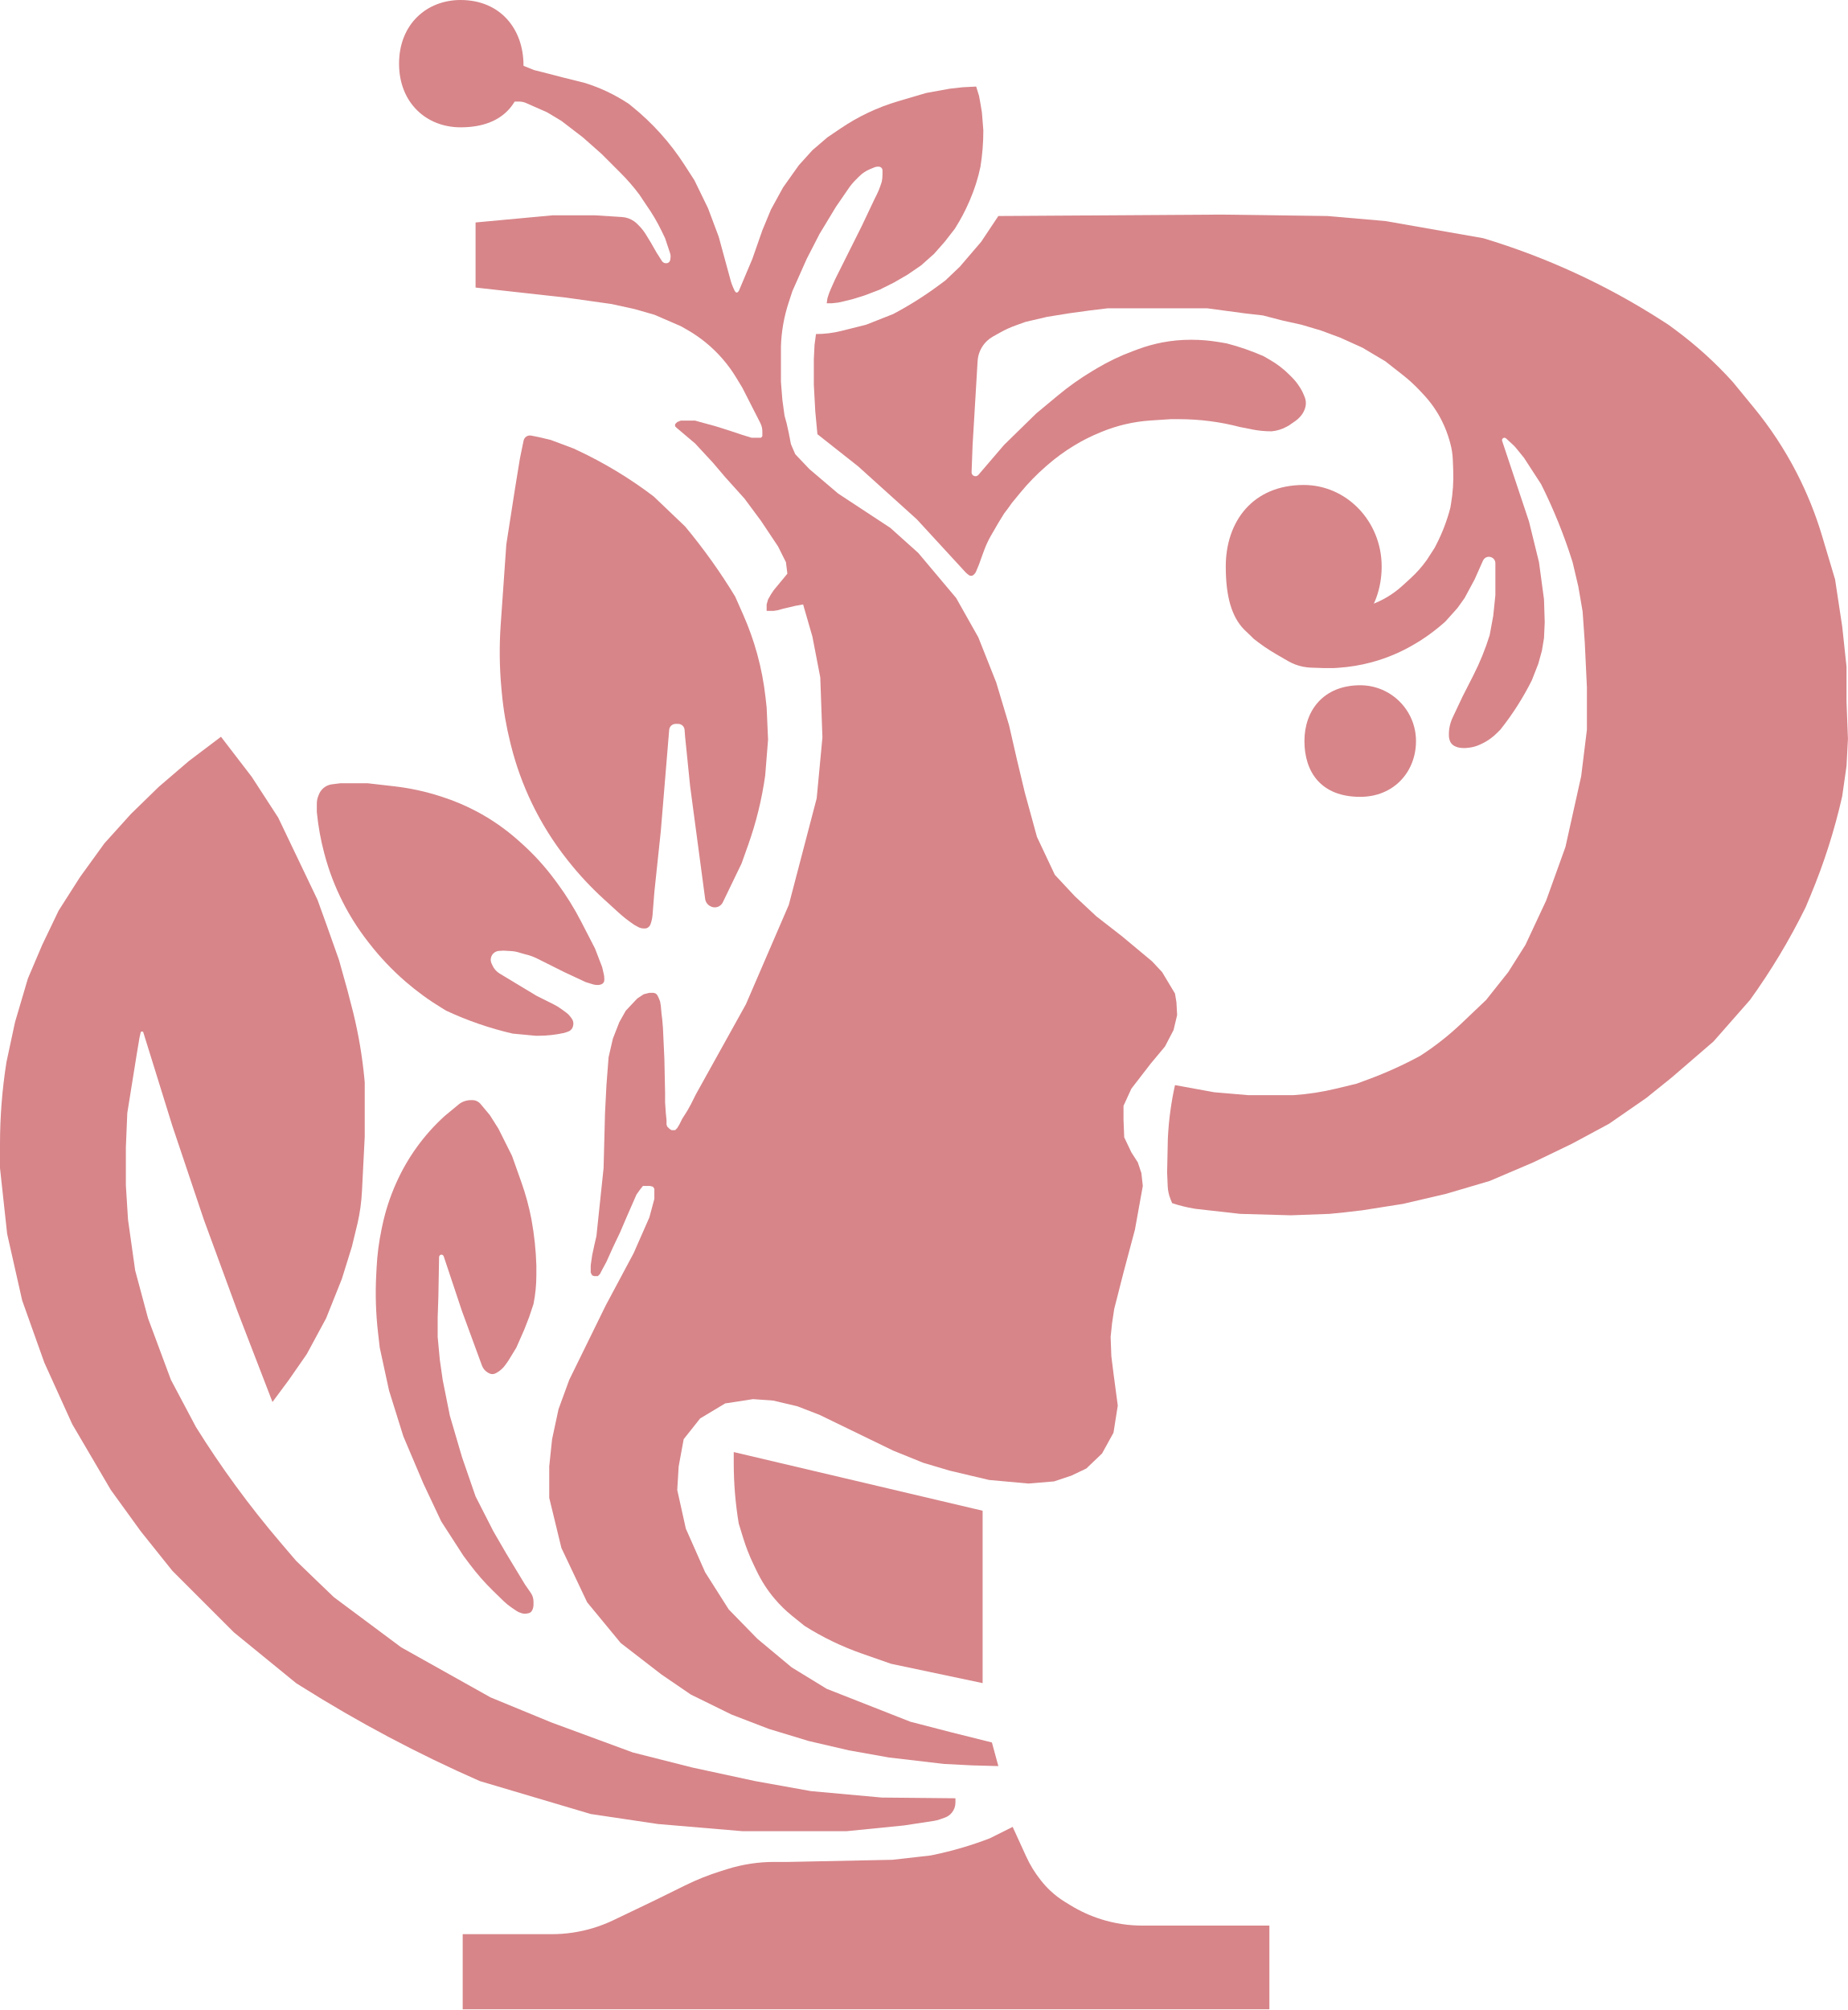
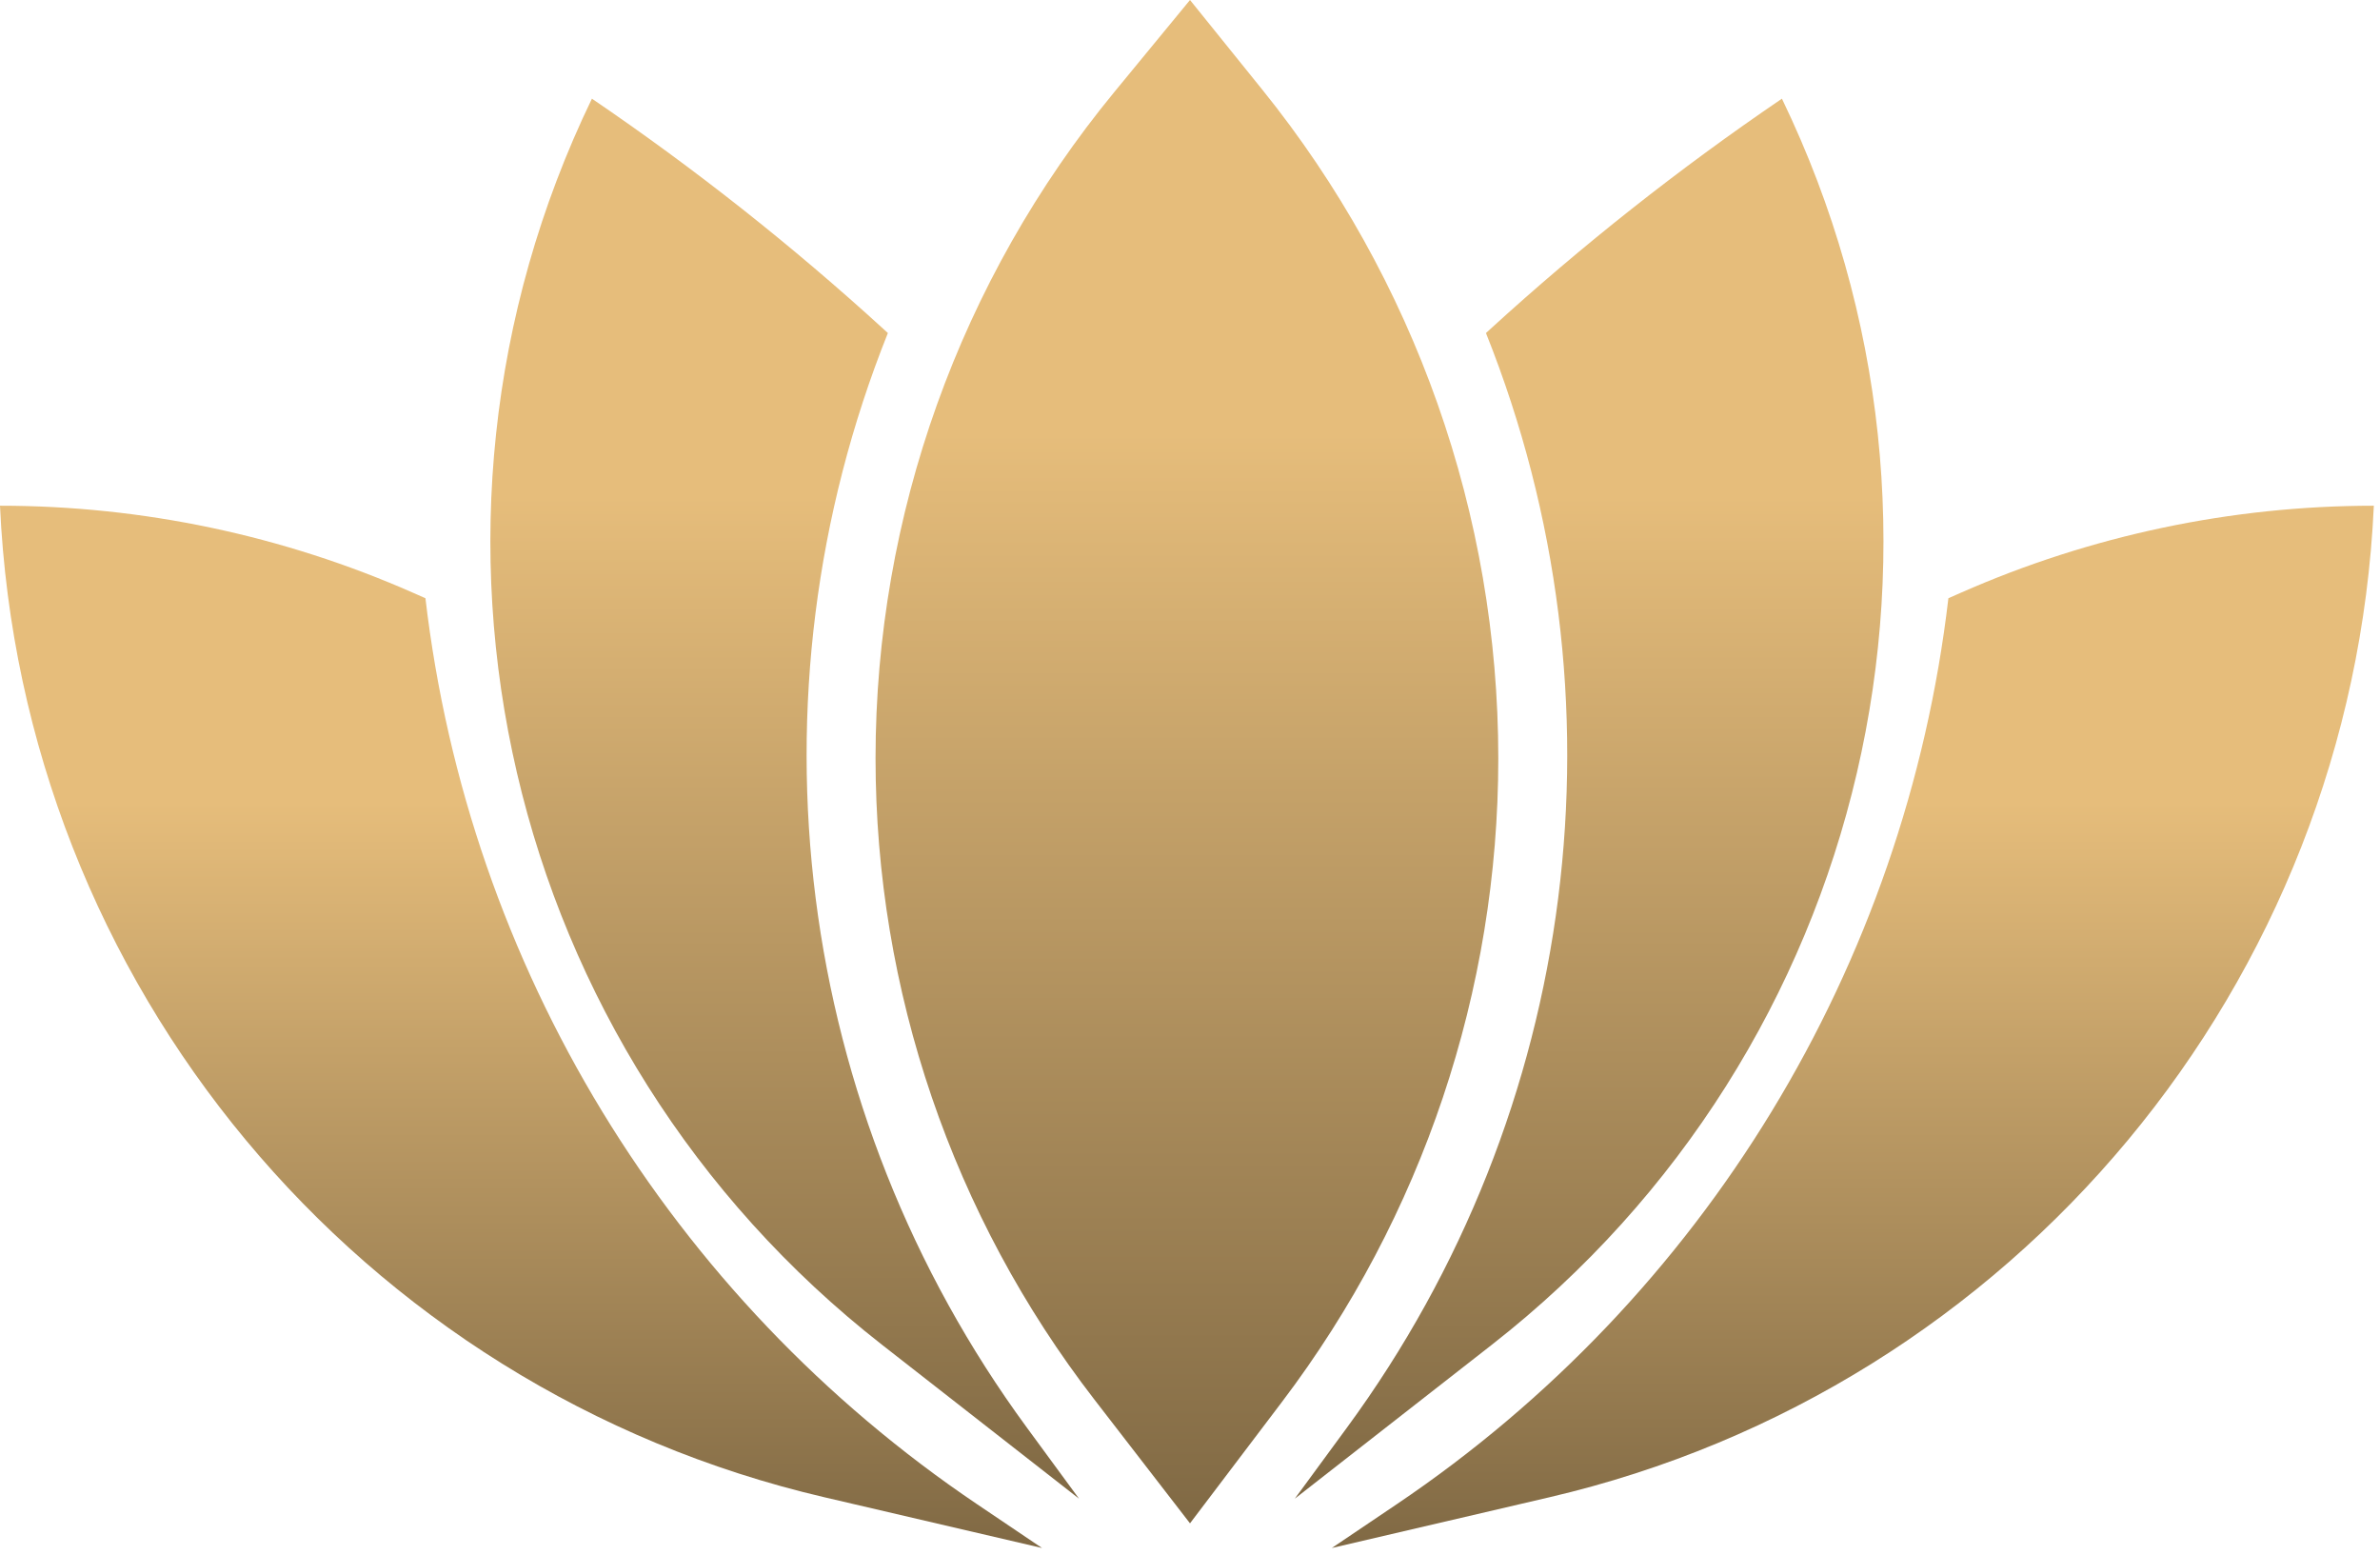
- <svg xmlns="http://www.w3.org/2000/svg" width="1292" height="1405" viewBox="0 0 1292 1405" fill="none">
-   <path d="M222.976 555.309C223.961 552.847 225.774 550.805 228.101 549.536C229.356 548.851 230.728 548.409 232.146 548.232L238 547.5H257L275.601 549.626C286.507 550.872 297.263 553.195 307.712 556.56L309.233 557.05C317.395 559.678 325.314 563.011 332.9 567.011C343.593 572.649 353.555 579.576 362.564 587.636L364.59 589.449C373.174 597.13 380.957 605.663 387.817 614.916L389.454 617.124C395.807 625.694 401.455 634.765 406.341 644.249L416 663L421 676L422.176 681.095C422.391 682.029 422.5 682.984 422.5 683.942V685.122C422.5 685.373 422.469 685.623 422.408 685.866C422.154 686.884 421.397 687.701 420.402 688.033L419.685 688.272C419.231 688.423 418.756 688.5 418.278 688.5H417.443C416.486 688.5 415.535 688.357 414.621 688.076L409.5 686.5L394.5 679.5L375.623 670.062C372.885 668.692 369.989 667.664 367 667L363.5 666C361.509 665.336 359.439 664.938 357.343 664.814L352 664.5L348.917 664.681C345.818 664.864 343.335 667.316 343.113 670.413C343.039 671.454 343.229 672.497 343.667 673.445L344.368 674.965C345.432 677.269 347.161 679.201 349.334 680.512L375 696L386.975 701.988C388.988 702.994 390.912 704.169 392.727 705.5L395.906 707.831C396.963 708.606 397.9 709.533 398.686 710.582L399.687 711.916C400.222 712.63 400.591 713.454 400.766 714.329C400.92 715.102 400.92 715.898 400.766 716.671L400.682 717.088C400.562 717.692 400.338 718.27 400.022 718.797C399.362 719.896 398.332 720.723 397.116 721.128L394.5 722C388.518 723.329 382.408 724 376.28 724H374.5L358.5 722.5C342.545 718.844 326.833 713.422 312 706.5L309.027 704.698C300.025 699.243 291.499 693.037 283.539 686.149C274.203 678.069 265.688 669.087 258.119 659.331L256.935 657.805C250.327 649.288 244.541 640.162 239.657 630.551C234.234 619.88 229.951 608.667 226.878 597.098L226.666 596.303C224.226 587.116 222.525 577.748 221.579 568.289L221.5 567.5V561.816C221.5 559.956 221.855 558.113 222.546 556.386L222.976 555.309Z" fill="#D78589" />
-   <path d="M366 45.5C366 70 353.5 89 322 89C298.252 89 279 72 279 44.5C279 17 298.252 0 322 0C350 0 366 20.5 366 45.5Z" fill="#D78589" />
-   <path d="M502.77 633.461C501.029 634.428 498.931 634.507 497.123 633.672L496.88 633.56C494.776 632.589 493.314 630.607 493.008 628.31L482.5 549.5L479 515L478.628 510.163C478.545 509.09 478.082 508.082 477.321 507.321C476.475 506.475 475.328 506 474.132 506H472.375C471.175 506 470.023 506.477 469.174 507.326C468.416 508.084 467.951 509.086 467.863 510.154L462 581L457.5 623.5L456.249 639.348C456.084 641.441 455.664 643.507 455 645.5L454.835 645.994C454.615 646.655 454.243 647.257 453.75 647.75L453.663 647.837C453.227 648.273 452.696 648.601 452.111 648.796C451.706 648.931 451.283 649 450.856 649H450.152C448.741 649 447.353 648.64 446.119 647.955L443.5 646.5C439.506 643.837 435.72 640.874 432.177 637.636L421.799 628.152C412.947 620.064 404.762 611.275 397.323 601.871L396.499 600.829C386.863 588.647 378.6 575.438 371.861 561.443C365.637 548.515 360.746 534.985 357.266 521.065L356.773 519.09C353.928 507.713 351.955 496.136 350.868 484.46L350.567 481.219C349.191 466.431 349.022 451.555 350.06 436.74L354 380.5L360 342L363.5 320.5L366.07 308.015C366.581 305.533 369.026 303.95 371.5 304.5L376.5 305.5L385 307.5L401 313.5L403.557 314.696C422.465 323.54 440.38 334.369 457 347L479 368L479.444 368.535C492.131 383.825 503.681 400.023 514 417L519.64 429.752C523.541 438.572 526.788 447.668 529.352 456.965C532.113 466.973 534.076 477.183 535.222 487.501L536 494.5L537 517L535 542C532.673 558.624 528.662 574.968 523.03 590.781L518.5 603.5L505.36 630.718C504.8 631.878 503.896 632.836 502.77 633.461Z" fill="#D78589" />
-   <path d="M320.672 772.01C321.88 771.012 323.263 770.246 324.75 769.75L324.865 769.712C326.279 769.24 327.76 769 329.25 769H330.4C331.129 769 331.852 769.117 332.543 769.348C332.847 769.449 333.144 769.572 333.431 769.715L333.507 769.754C334.492 770.246 335.364 770.937 336.068 771.782L342.5 779.5L348.5 789L358 808L364.573 826.524C367.52 834.829 369.836 843.346 371.5 852L371.636 852.75C373.543 863.236 374.667 873.848 375 884.5V891.302C375 898.084 374.33 904.85 373 911.5L370 920.5L366.5 929.5L361 942L355.5 951L353.418 953.974C352.477 955.319 351.361 956.532 350.1 957.583L349.926 957.729C349.309 958.242 348.655 958.707 347.967 959.12L347.047 959.672C346.683 959.89 346.297 960.068 345.895 960.202L345.712 960.263C345.24 960.42 344.747 960.5 344.25 960.5C343.753 960.5 343.26 960.42 342.788 960.263L342.605 960.202C342.203 960.068 341.817 959.89 341.453 959.672L340.94 959.364C339.988 958.793 339.145 958.056 338.451 957.189C337.821 956.401 337.323 955.517 336.975 954.571L323 916.5L310.225 878.176C310.081 877.743 309.771 877.385 309.363 877.182L309.325 877.162C309.111 877.056 308.876 877 308.637 877C308.229 877 307.838 877.162 307.55 877.45L307.494 877.506C307.177 877.823 306.996 878.25 306.988 878.698L306.5 906L306 921V934.5L307.5 950.5L309.5 964.5L314.5 989.5L323 1018.5L332.5 1046L345 1070.5L354 1086L367 1107.5L371.058 1113.36C371.352 1113.79 371.616 1114.23 371.847 1114.69C372.605 1116.21 373 1117.88 373 1119.58V1121.65C373 1122.22 372.944 1122.78 372.833 1123.33L372.736 1123.82C372.58 1124.6 372.274 1125.34 371.834 1126L371.685 1126.22C371.562 1126.41 371.421 1126.58 371.264 1126.74C370.767 1127.23 370.127 1127.56 369.434 1127.68L368.05 1127.91C367.684 1127.97 367.314 1128 366.943 1128C366.317 1128 365.695 1127.91 365.093 1127.74L364.385 1127.54C363.137 1127.18 361.954 1126.62 360.885 1125.89L357.235 1123.38C355.415 1122.13 353.704 1120.73 352.121 1119.19L344.855 1112.12C338.961 1106.38 333.522 1100.2 328.587 1093.62L324 1087.5L308.5 1063.5L296 1037L282 1004L272 972L265.5 942L264.296 931.508C262.768 918.192 262.345 904.773 263.031 891.387L263.317 885.825C263.772 876.955 264.915 868.134 266.738 859.442L267.302 856.751C269.428 846.613 272.629 836.73 276.852 827.271L277.093 826.732C281.021 817.934 285.846 809.566 291.493 801.76C297.149 793.941 303.599 786.728 310.74 780.237L311 780L320.672 772.01Z" fill="#D78589" />
-   <path d="M887.5 1404.5V1346H798.745C788.972 1346 779.256 1344.51 769.931 1341.59C762.34 1339.2 755.073 1335.89 748.297 1331.72L744.388 1329.32C740.805 1327.11 737.454 1324.55 734.385 1321.67C732.131 1319.56 730.037 1317.28 728.12 1314.86L727.387 1313.94C723.477 1309 720.175 1303.6 717.553 1297.88L708 1277L692 1285C679.022 1289.99 665.654 1293.9 652.031 1296.69L650.5 1297L624 1300L551 1301.5H541.254C535.759 1301.5 530.272 1301.91 524.839 1302.74C519.288 1303.58 513.81 1304.84 508.453 1306.52L503.751 1308C495.263 1310.66 486.992 1313.97 479.011 1317.9L457.5 1328.5L428.917 1342.19C424.312 1344.39 419.546 1346.24 414.659 1347.72C405.271 1350.56 395.516 1352 385.708 1352H323.5V1404.5H887.5Z" fill="#D78589" />
-   <path d="M990 518C990 539.539 974.5 557 951 557C923.5 557 912 539.539 912 518C912 496.461 925.5 479 951 479C972.539 479 990 496.461 990 518Z" fill="#D78589" />
-   <path d="M513 1015L686.999 1056L687 1176.5L623 1163L602.715 1155.91C588.617 1150.99 575.126 1144.47 562.5 1136.5L553.861 1129.53C549.298 1125.85 545.103 1121.74 541.336 1117.25C536.465 1111.44 532.343 1105.04 529.067 1098.2L526.762 1093.39C523.925 1087.47 521.53 1081.35 519.599 1075.07L516.5 1065C514.171 1051.02 513 1036.88 513 1022.71V1015Z" fill="#D78589" />
-   <path d="M99.282 721C98.825 721 98.43 721.317 98.33 721.763L97.5 725.5L95.5 737.5L89 778L88 802V828.5L89.5 852.5L94.5 888L103.5 921.5L119.5 964.5L137 997.5C154.642 1025.79 174.364 1052.74 196.002 1078.11L207 1091L221.5 1105L233.5 1116.5L280.5 1151.5L343 1186.5L385.5 1204L442.5 1225L484 1235.5L528 1245L567 1252L616.5 1256.5L668 1257V1260.02C668 1262.59 667.109 1265.09 665.478 1267.08C664.184 1268.66 662.481 1269.86 660.555 1270.54L657.144 1271.74C655.718 1272.25 654.247 1272.61 652.752 1272.84L632 1276L592 1280H519L460 1275L413 1268L335.5 1245C292.227 1226.03 250.427 1203.86 210.448 1178.67L207 1176.5L163.5 1141L120.5 1098L98.5 1070.5L77.5 1041.5L50.5 995.5L31 952.5L15.5 909L5 862.5L0 816.5V799.853C0 780.647 1.505 761.471 4.5 742.5L10.5 714.5L19.5 684L29.5 660.5L41 636.5L56 613L73 589.5L91.5 569L111 550L132 532L154.5 515L176 543L194.5 571.5L222 629L228.5 647L237 671L243 692.5L247 708C250.662 722.981 253.241 738.205 254.717 753.556L255 756.5V794.5L253.069 832.734C252.69 840.231 251.664 847.68 250 855L246 871.5L239 894L228 921.5L214.5 946.5L202 964.5L190.5 980L166 916.5L142.5 852.5L120.5 787L100.213 721.686C100.086 721.278 99.709 721 99.282 721Z" fill="#D78589" />
-   <path d="M332.5 155.5L386.5 150.5H416L434.858 151.704C437.894 151.897 440.818 152.923 443.311 154.667C444.102 155.221 444.844 155.844 445.527 156.527L446.62 157.62C448.533 159.533 450.213 161.667 451.624 163.976L455 169.5L459 176.5L462.5 182L462.905 182.607C463.29 183.186 463.858 183.619 464.518 183.839C464.837 183.946 465.171 184 465.508 184H465.84C466.583 184 467.295 183.705 467.82 183.18C468.261 182.739 468.542 182.164 468.619 181.546L468.801 180.092C468.932 179.044 468.827 177.98 468.493 176.978L465 166.5L462.523 161.37C459.513 155.134 455.993 149.157 452 143.5L447 136C443.005 130.673 438.637 125.637 433.929 120.929L420.5 107.5L407.5 96L392.5 84.5L382.5 78.5L367.787 72.009C366.279 71.344 364.649 71 363 71H359.737C359.579 71 359.422 70.984 359.267 70.954C358.002 70.701 357.165 69.491 357.373 68.218L360.682 48.002C361.065 45.658 363.741 44.494 365.717 45.811C365.905 45.937 366.106 46.042 366.316 46.126L373.5 49L379.5 50.5L393 54L409 58C419.615 61.317 429.719 66.092 439.022 72.187L439.5 72.5L441.911 74.447C448.959 80.14 455.549 86.379 461.62 93.105C467.863 100.024 473.536 107.436 478.585 115.269L485.5 126L495 145.5L502.5 165.5L510.888 196.257C511.295 197.75 511.816 199.21 512.444 200.625L513.4 202.774C513.466 202.924 513.546 203.069 513.637 203.206L514.187 204.031C514.383 204.324 514.712 204.5 515.064 204.5C515.343 204.5 515.611 204.389 515.809 204.191L516.18 203.82C516.391 203.609 516.56 203.358 516.676 203.082L526 181L533 161L539 146.5L547.5 131L558.5 115.5L568 105L578.5 96L587.999 89.582C593.991 85.533 600.28 81.942 606.812 78.839C613.594 75.618 620.617 72.933 627.817 70.808L647.5 65L664 62L673 61L682.5 60.5L684.5 67L685.5 72.5L686.5 78.5L687.5 91V91.341C687.5 99.767 686.831 108.18 685.5 116.5C683.838 124.48 681.372 132.27 678.141 139.753L677.629 140.938C674.88 147.303 671.641 153.444 667.938 159.306L667.5 160L660.5 169L653 177.5L644 185.5L634.5 192L625 197.5L615 202.5L604.5 206.5L596.5 209L590.5 210.5L586 211.5L581.5 212H579H578L578.5 208.5C579.166 206.17 579.999 203.891 580.994 201.681L584 195L589.5 184L596 171L602.5 158L611.5 139L613.086 135.828C614.027 133.945 614.834 131.997 615.5 130L616.5 127C616.833 125.337 617 123.646 617 121.95V121V119.118C617 118.126 616.44 117.22 615.553 116.776C615.189 116.595 614.788 116.5 614.382 116.5H613.64C612.887 116.5 612.142 116.647 611.446 116.934L608.273 118.24C605.452 119.402 602.889 121.111 600.732 123.268L598.174 125.826C596.395 127.605 594.783 129.543 593.357 131.617L584.5 144.5L573 163.5L564 181L554 203.5L551.308 211.756C548.119 221.536 546.332 231.719 546 242V254.5V267L547 279.5L548.5 290.5L550 296L551 300.5L551.566 303.048C551.855 304.345 552 305.671 552 307H533V304V301.663C533 300.23 532.769 298.807 532.316 297.448C532.106 296.817 531.848 296.202 531.546 295.61L519 271L514.655 263.843C511.89 259.289 508.748 254.975 505.263 250.945C498.14 242.709 489.66 235.753 480.191 230.378L476 228L457.5 220L443.5 216L427.5 212.5L395.5 208L332.5 201V155.5Z" fill="#D78589" />
-   <path d="M636.5 1203.5L665.5 1211L693.5 1218L698 1234.5L679.5 1234L660 1233L621.5 1228.5L593.5 1223.5L565.5 1217L537.5 1208.5L511.5 1198.5L483 1184.5L462.5 1170.5L434 1148.5L410.5 1120L392.5 1082L384 1047V1025L386 1006L390.5 985L398 964.5L423.5 912.5L443 876L454 851L457.5 838V831L456.5 829.5L454.5 829H451.5H449.5L447.5 831.5L445 835L438 851L433.5 861.5L428.5 872L424 882L420.5 888.5L419.5 890.5L418 892H415.5L414 891.5L413 889.5V887.5V884.5L414 877.5L415.5 870.5L417 864L422 816.5L423 778L424 758.5L425.5 739L428.5 726L433 714.5L437.5 706.5L445.5 698L450 695L454 694H457L458.5 694.5L459.5 695.5L460.5 697.5L461.5 700L462 703L462.5 708.5L463 712.5L463.5 718.5L464.5 740L465 764V770.5L465.5 778L466 783V786L466.5 787.5L468 789L469.5 790H472L473.5 788.5L475 786L477 782L480.5 776.5L483 772L486.5 765L521.5 702L551.5 632.5L571 558L575 515.5L573.5 473.5L568 445L561.5 422.5L556 423.5L547.5 425.5L544 426.5L541 427H539H536V422.5L537 419L539 415.5L541 412.5L550.5 401L549.5 393L544 382L532 364L520.5 348.5L507 333.5L498.5 323.5L486 310L473 299L472 298V296.5L473.5 295L476 294H480H486L489.5 295L500.5 298L511.5 301.5L519 304L525.5 306H532L533 305H535.5H551.895L553 310.5L556 317.5L566 328L586 345L622.5 369L642 386.5L668.5 418L684 445.5L696.5 477L705.5 507L711 531L716.5 554L725 585L737.5 611.5L751.5 626.5L766.5 640.5L784.5 654.5L805.5 672L812.5 679.5L818.5 689.5L821.5 694.5L822.5 700.5L823 709.5L820.5 720L814.5 731.5L804.5 743.5L791 761L785.5 773V782.5L786 795L791 805.5L795.5 812.5L798 820L799 829L793.5 859.5L785.5 889.5L779 915L777.5 925L776.5 934.5L777 948L778.5 960L781.5 982.5L778.5 1001.5L770.5 1016L759.5 1026.5L749 1031.5L737 1035.5L719 1037L691.5 1034.5L664 1028L645.5 1022.5L624.5 1014L573 989L557.5 983L540.5 979L526.5 978L507 981L489.5 991.5L478 1006L474.5 1025L473.5 1041.5L479.5 1068.5L493 1099L509.5 1125L529.5 1145.5L553.5 1165.5L578 1180.5L636.5 1203.5Z" fill="#D78589" />
-   <path d="M570.5 233.5C576.477 233.5 582.432 232.767 588.231 231.317L589.5 231L605.5 227L624.5 219.5C635.817 213.509 646.66 206.663 656.936 199.022L661 196L671 186.5L686 169L698 151L854 150L928 151L968.5 154.5L1037 166.5C1081.12 179.768 1123.16 199.14 1161.91 224.052L1166.5 227L1170.76 230.134C1185.55 241.017 1199.2 253.368 1211.5 267L1226.26 284.988C1237.72 298.957 1247.68 314.094 1255.97 330.149C1263.31 344.352 1269.31 359.208 1273.89 374.523L1283 405L1288 438L1291 466V490.5L1292 516.5L1291 535.5L1288 556.5C1282.68 580.122 1275.32 603.239 1266 625.591L1262.5 634L1262.12 634.766C1251.06 657.216 1238.14 678.702 1223.5 699L1198 728L1169 753L1151 767.5L1125 785.5L1099 799.5L1072 812.5L1041.5 825.5L1011 834.5L981 841.5L952.5 846L939.5 847.5L929.5 848.5L902.5 849.5L867 848.5L836 845L834.798 844.8C829.607 843.935 824.492 842.664 819.5 841L818.317 838.044C817.773 836.683 817.34 835.281 817.023 833.851C816.675 832.287 816.466 830.695 816.4 829.093L816 819.5L816.5 796L816.556 794.915C817.184 782.66 818.838 770.479 821.5 758.5L849 763.5L872.5 765.5H889.5H904.5C914.482 764.835 924.389 763.32 934.114 760.973L948.5 757.5L956.827 754.416C969.26 749.811 981.348 744.325 993 738C1003.31 731.348 1012.98 723.745 1021.87 715.29L1039 699L1054.5 679.5L1066.5 660.5L1081 629.5L1094.5 592L1105.5 542.5L1109.5 510V480.5L1108 449L1106.5 427.5L1103.5 410L1099.5 393L1099.25 392.22C1093.43 373.769 1086.15 355.806 1077.5 338.5L1065.5 320L1059.86 313.063C1059.29 312.355 1058.66 311.689 1057.99 311.071L1052.98 306.447C1052.67 306.16 1052.26 306 1051.84 306C1050.69 306 1049.88 307.128 1050.24 308.22L1069 364.5L1076 393L1079.5 419L1080 435L1079.5 446L1078 455L1075.5 464L1071 475.5C1065.02 487.469 1057.83 498.797 1049.55 509.308L1049 510L1046.63 512.368C1045.21 513.787 1043.68 515.093 1042.06 516.273L1041.96 516.345C1039.99 517.778 1037.89 519.014 1035.67 520.035L1034.61 520.526C1033.21 521.174 1031.75 521.689 1030.25 522.064C1029.08 522.354 1027.9 522.56 1026.71 522.679L1025.17 522.833C1024.06 522.944 1022.94 522.938 1021.83 522.814L1020.75 522.694C1019.59 522.566 1018.47 522.234 1017.43 521.715L1016.97 521.487C1016.33 521.164 1015.74 520.74 1015.23 520.23C1014.42 519.423 1013.84 518.424 1013.52 517.328L1013.35 516.728C1013.12 515.913 1013 515.07 1013 514.223V512.671C1013 511.559 1013.09 510.449 1013.27 509.351L1013.37 508.76C1013.79 506.265 1014.55 503.84 1015.63 501.553L1022.5 487L1030.12 472.032C1034.7 463.027 1038.51 453.649 1041.5 444L1044 430.5L1045.5 416V393.755C1045.5 389.332 1039.82 387.523 1037.26 391.132C1037.09 391.377 1036.94 391.638 1036.82 391.912L1031 405L1024 418L1019 425L1010.5 434.5L1009.59 435.302C1004.54 439.761 999.159 443.838 993.5 447.5L990.242 449.491C980.465 455.466 969.88 460.005 958.812 462.97C951.289 464.985 943.587 466.261 935.816 466.779L932.5 467H926L916.667 466.689C912.914 466.564 909.207 465.828 905.691 464.509C903.9 463.837 902.168 463.018 900.513 462.06L892.312 457.312C886.779 454.109 881.493 450.494 876.5 446.5L873.259 443.259C870.891 440.891 869.769 437.551 870.226 434.234C870.956 428.942 875.479 425 880.822 425H926H938.5H946.5C950.791 425 955.039 424.15 959 422.5C962.659 421.17 966.187 419.503 969.538 417.523L969.708 417.423C973.559 415.147 977.166 412.481 980.472 409.467L986.143 404.296C990.369 400.443 994.176 396.154 997.5 391.5L1003 383L1004.09 380.887C1008.35 372.655 1011.67 363.972 1014 355L1014.45 352.386C1015.81 344.484 1016.34 336.461 1016.02 328.449L1015.73 321.196C1015.58 317.411 1015 313.655 1014 310L1013.52 308.271C1012.18 303.435 1010.37 298.74 1008.13 294.25C1004.73 287.453 1000.35 281.189 995.146 275.655L992.44 272.78C988.818 268.932 984.912 265.363 980.753 262.104L968.5 252.5L952.5 243L937 236L923.5 231L910 227L896.5 224L883 220.5L870 219L844 215.5H812.5H774.5L762 217L747.5 219L732 221.5L717 225L709.946 227.539C706.321 228.844 702.811 230.446 699.45 232.328L694.243 235.244C692.753 236.078 691.37 237.09 690.125 238.258C686.192 241.945 683.821 246.999 683.5 252.381L680 311L679.28 330.072C679.185 332.601 682.298 333.873 684 332L702 311L724.5 289L739.818 276.283C747.262 270.103 755.166 264.5 763.463 259.522L766.363 257.782C774.437 252.938 782.94 248.846 791.763 245.559L795.609 244.126C801.193 242.046 806.943 240.443 812.798 239.336C819.252 238.115 825.806 237.5 832.374 237.5H833.123C839.364 237.5 845.594 238.016 851.749 239.042L857.5 240L857.781 240.073C866.579 242.354 875.18 245.339 883.5 249L888.456 251.891C893.132 254.619 897.438 257.938 901.267 261.767L903.267 263.767C905.415 265.915 907.304 268.307 908.896 270.894L909.539 271.938C910.179 272.978 910.736 274.066 911.205 275.193L912.118 277.384C912.7 278.781 913 280.279 913 281.793C913 283.251 912.722 284.696 912.18 286.05L911.94 286.65C911.318 288.205 910.436 289.644 909.333 290.905L908.971 291.319C907.994 292.435 906.883 293.427 905.663 294.272L901 297.5L899.363 298.382C896.154 300.109 892.629 301.17 889 301.5C884.345 301.5 879.701 301.04 875.136 300.127L867 298.5C853.058 294.848 838.704 293 824.292 293H818.5L804.539 293.911C798.523 294.303 792.551 295.194 786.683 296.575C781.236 297.856 775.896 299.556 770.71 301.658L769.4 302.189C763.143 304.726 757.098 307.756 751.323 311.252L750.891 311.513C744.309 315.497 738.084 320.042 732.285 325.098L731.022 326.199C724.685 331.724 718.814 337.761 713.47 344.251L707.5 351.5L705 355L702 359L698 365.5L692.5 375C690.836 377.996 689.396 381.111 688.192 384.32L687 387.5L684.5 394.5L682.352 399.656C682.119 400.213 681.78 400.72 681.354 401.146L680.766 401.734C680.275 402.225 679.61 402.5 678.917 402.5C678.323 402.5 677.747 402.298 677.284 401.927L675.947 400.857C675.649 400.619 675.371 400.359 675.113 400.079L641 363L600 326L571.5 303.5L570 287.5L569 269V251L569.5 241L570.5 233.5Z" fill="#D78589" />
-   <path d="M966 396C966 427.48 944.34 453 911.5 453C873.071 453 857 437.5 857 396C857 364.52 875.865 339 911.5 339C941.6 339 966 364.52 966 396Z" fill="#D78589" />
+ <svg xmlns="http://www.w3.org/2000/svg" width="193" height="126" viewBox="0 0 193 126" fill="none">
+   <path d="M66.856 121.387L84.5 125.5L79.237 121.952C54.33 105.161 37.991 78.335 34.5 48.5L33.511 48.064C22.953 43.406 11.54 41 0 41C1.774 79.742 29.087 112.582 66.856 121.387Z" fill="url(#paint0_linear_356_92)" />
+   <path d="M125.644 121.387L108 125.5L113.263 121.952C138.17 105.161 154.509 78.335 158 48.5L158.989 48.064C169.547 43.406 180.96 41 192.5 41C190.726 79.742 163.413 112.582 125.644 121.387Z" fill="url(#paint1_linear_356_92)" />
+   <path d="M87.5 121.5L71.52 109.02C40.874 85.084 31.078 43.011 48 8C56.323 13.659 64.231 19.906 71.663 26.692L72 27C60.183 56.542 64.445 90.091 83.273 115.741L87.5 121.5Z" fill="url(#paint2_linear_356_92)" />
+   <path d="M105 121.5L120.98 109.02C151.626 85.084 161.422 43.011 144.5 8C136.177 13.659 128.269 19.906 120.837 26.692L120.5 27C132.317 56.542 128.055 90.091 109.227 115.741L105 121.5Z" fill="url(#paint3_linear_356_92)" />
+   <path d="M103.978 113.63L96.5 123.5L88.746 113.465C77.241 98.577 71 80.293 71 61.477C71 41.773 77.844 22.68 90.361 7.463L96.5 0L102.365 7.272C114.747 22.626 121.5 41.757 121.5 61.483C121.5 80.31 115.347 98.622 103.978 113.63Z" fill="url(#paint4_linear_356_92)" />
+   <defs>
+     <linearGradient id="paint0_linear_356_92" x1="42.25" y1="41" x2="42.25" y2="125.5" gradientUnits="userSpaceOnUse">
+       <stop offset="0.284" stop-color="#E6BD7B" />
+       <stop offset="1" stop-color="#806944" />
+     </linearGradient>
+     <linearGradient id="paint1_linear_356_92" x1="150.25" y1="41" x2="150.25" y2="125.5" gradientUnits="userSpaceOnUse">
+       <stop offset="0.284" stop-color="#E6BD7B" />
+       <stop offset="1" stop-color="#806944" />
+     </linearGradient>
+     <linearGradient id="paint2_linear_356_92" x1="53.25" y1="8" x2="53.25" y2="121.5" gradientUnits="userSpaceOnUse">
+       <stop offset="0.284" stop-color="#E6BD7B" />
+       <stop offset="1" stop-color="#806944" />
+     </linearGradient>
+     <linearGradient id="paint3_linear_356_92" x1="139.25" y1="8" x2="139.25" y2="121.5" gradientUnits="userSpaceOnUse">
+       <stop offset="0.284" stop-color="#E6BD7B" />
+       <stop offset="1" stop-color="#806944" />
+     </linearGradient>
+     <linearGradient id="paint4_linear_356_92" x1="96.25" y1="0" x2="96.25" y2="123.5" gradientUnits="userSpaceOnUse">
+       <stop offset="0.284" stop-color="#E6BD7B" />
+       <stop offset="1" stop-color="#806944" />
+     </linearGradient>
+   </defs>
</svg>
